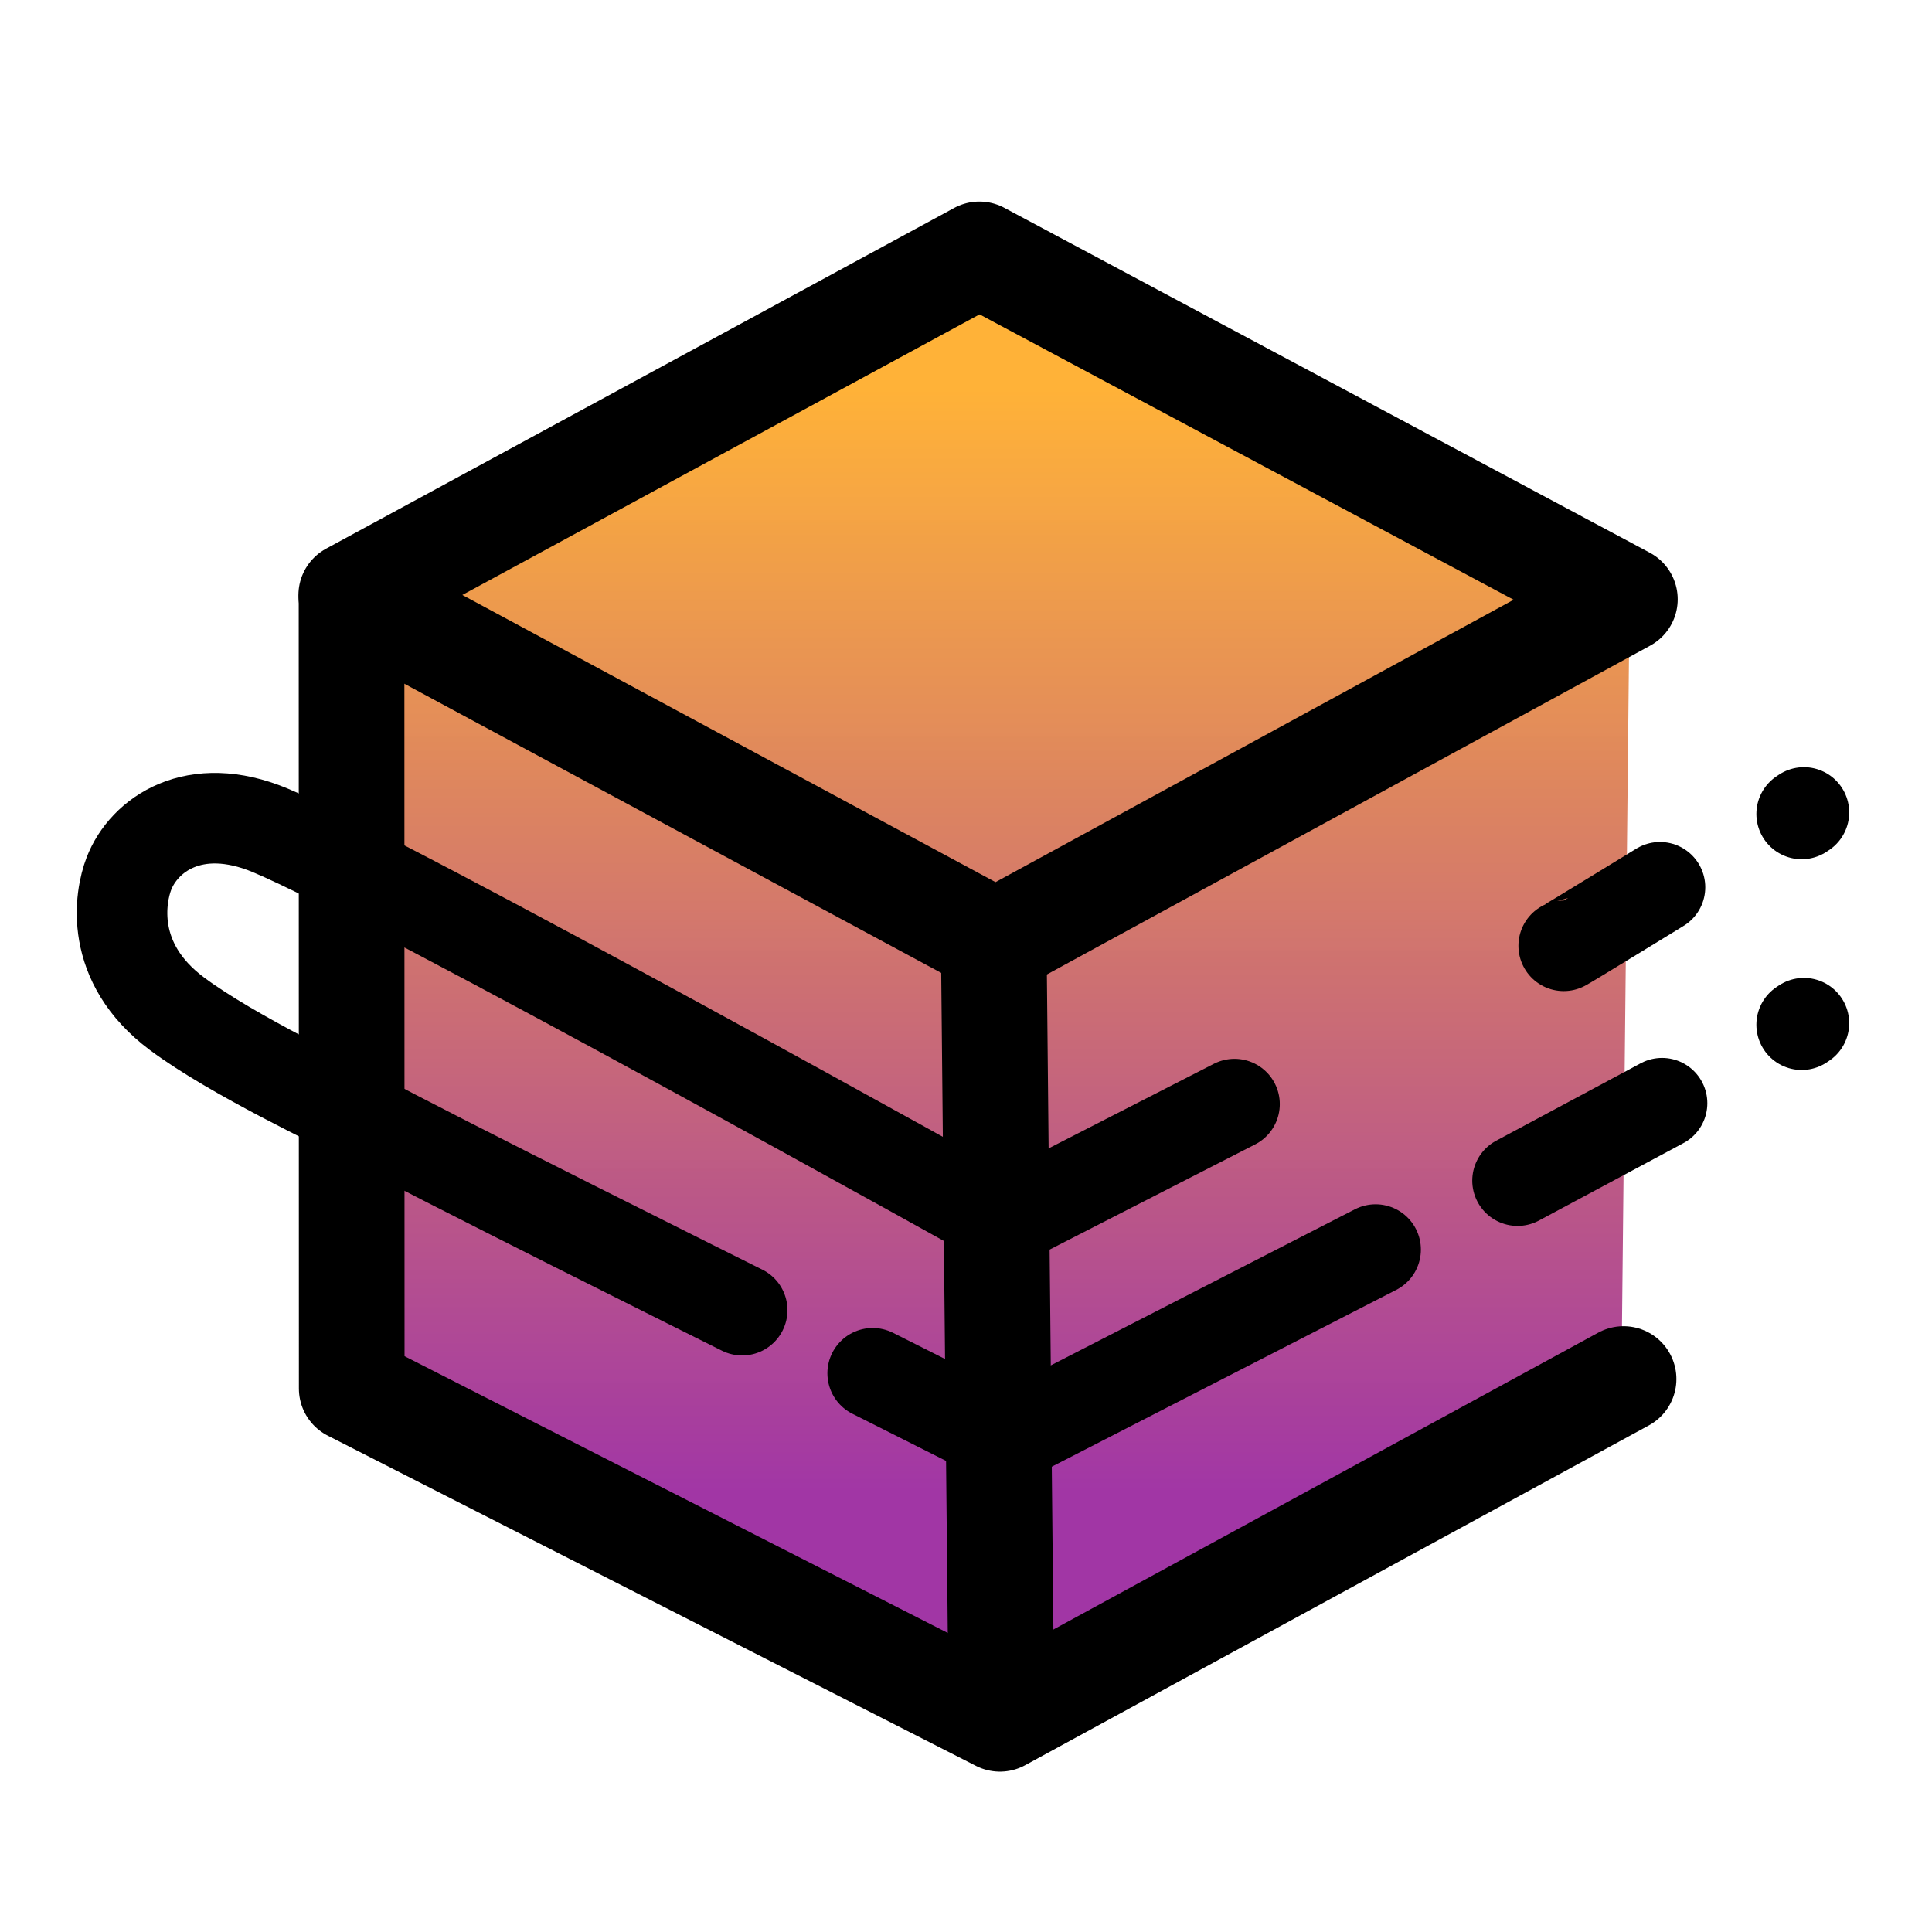
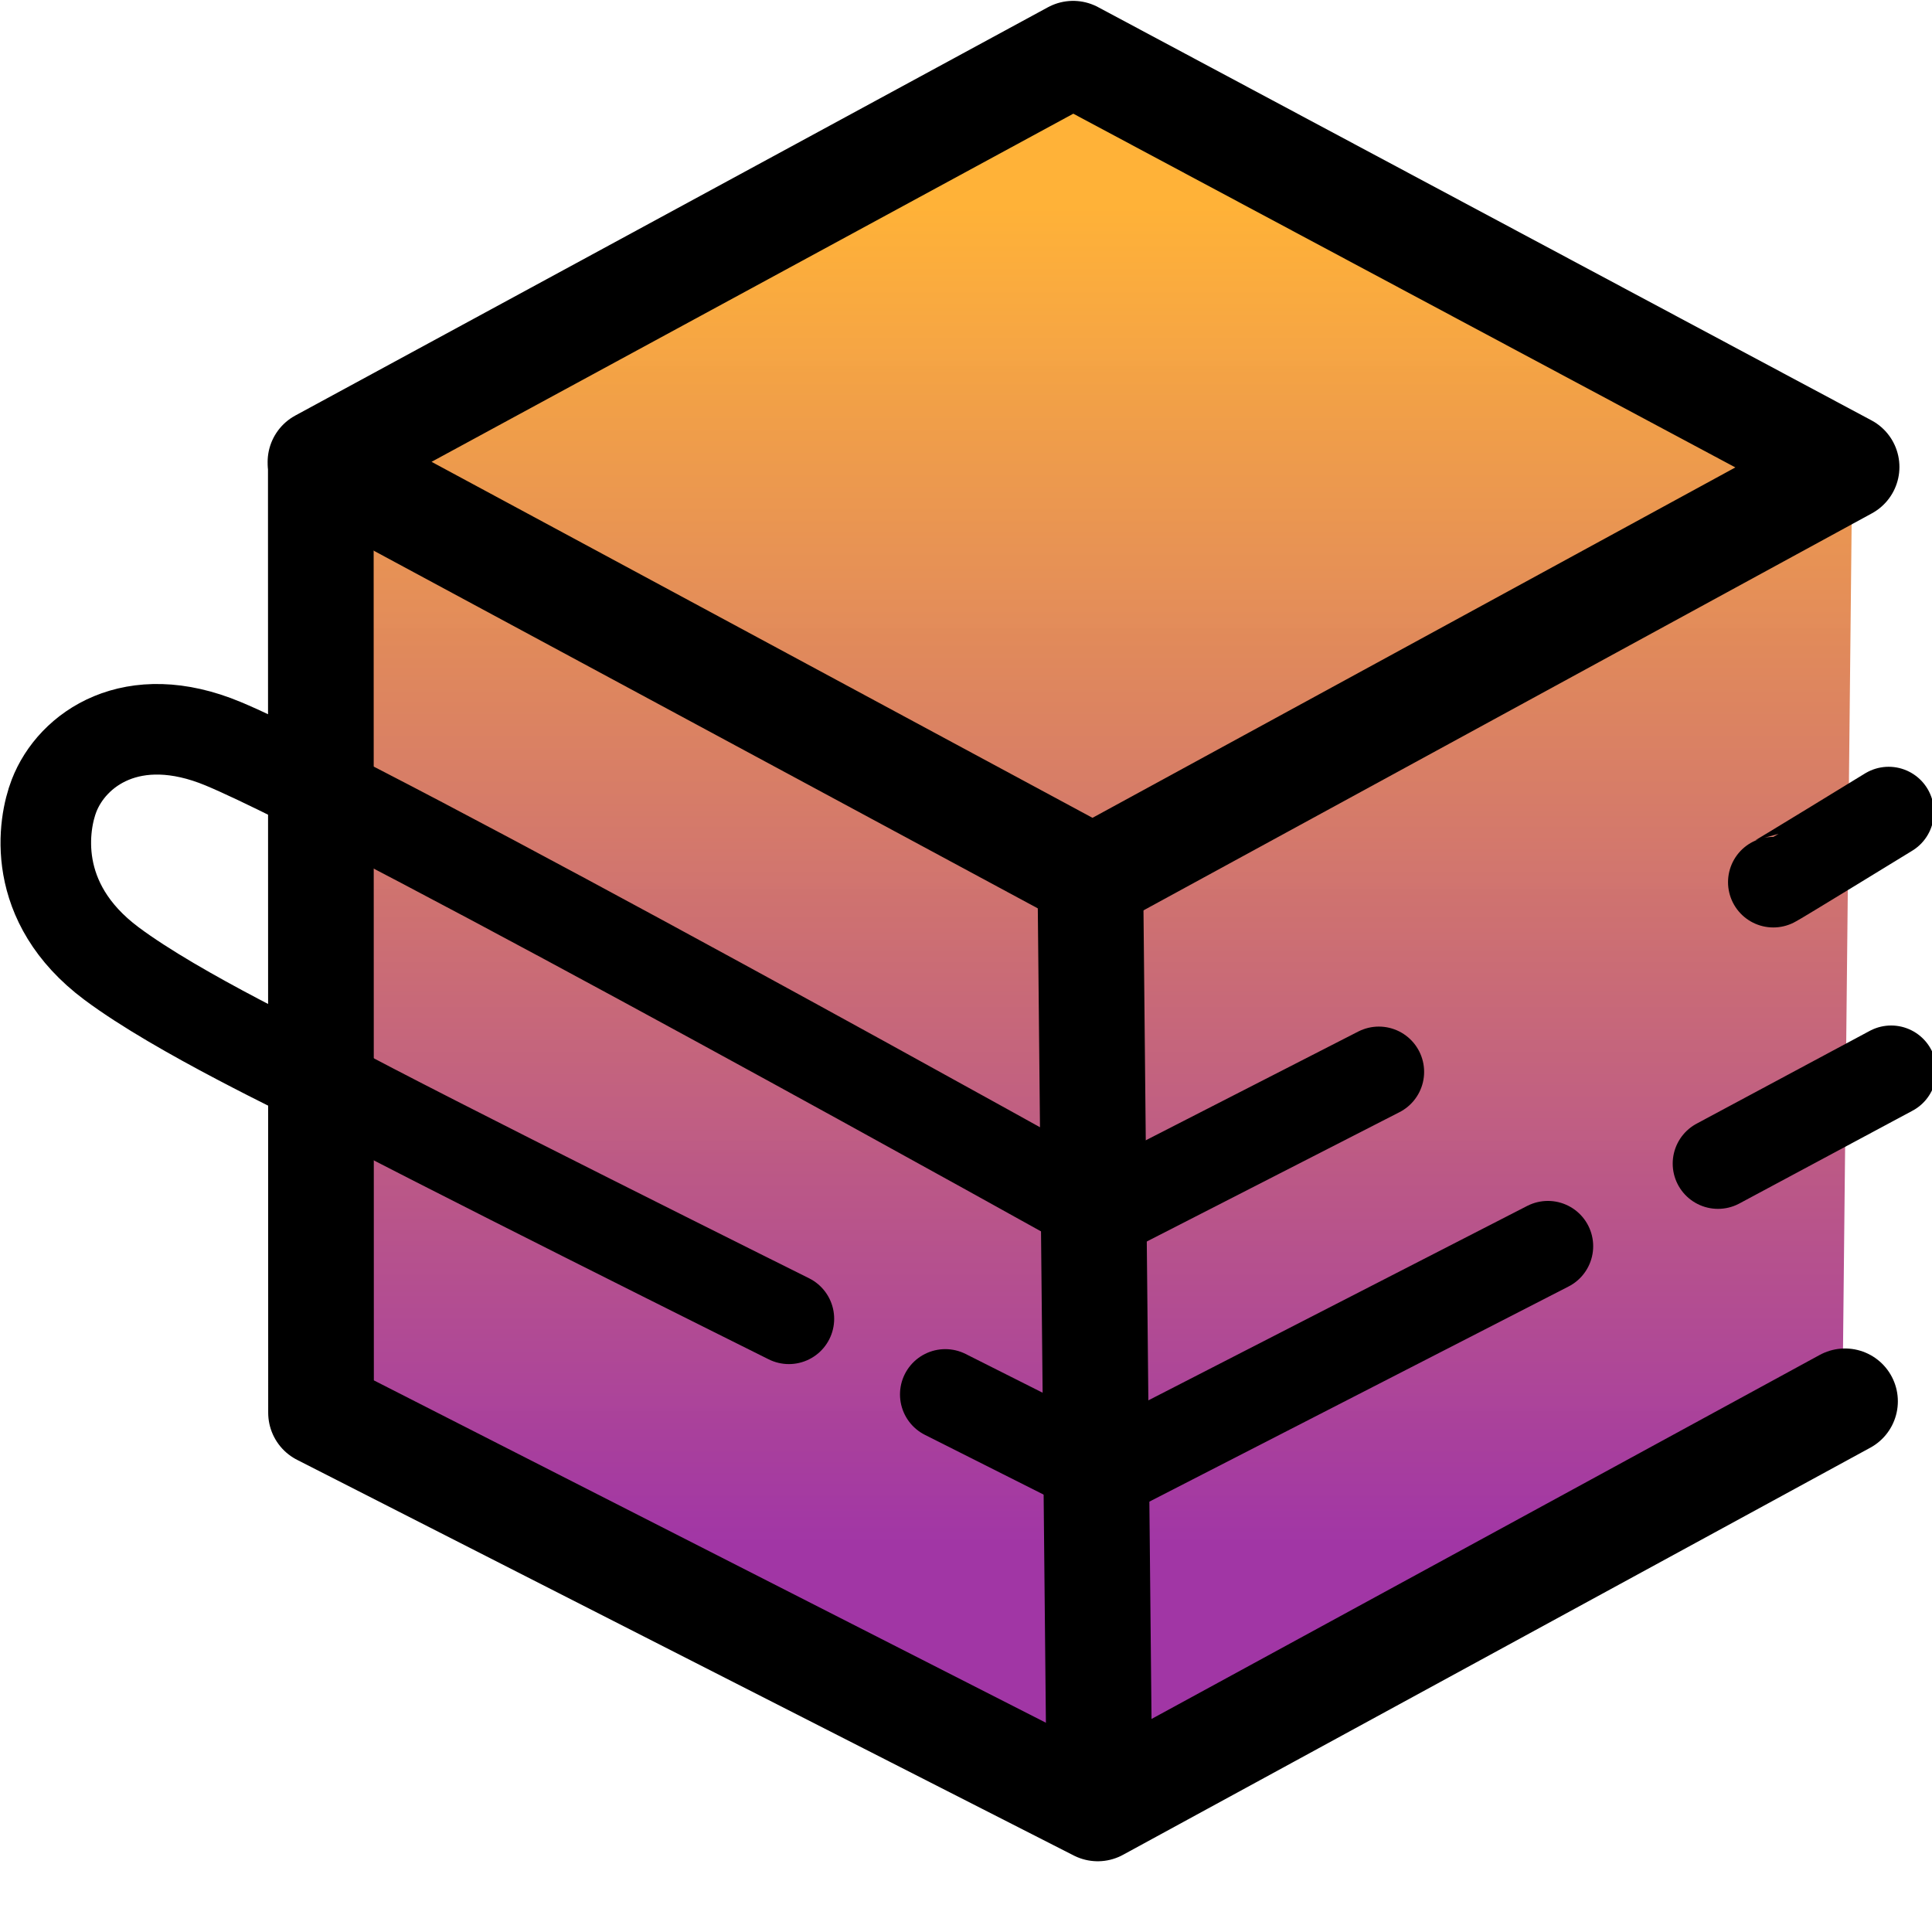
<svg xmlns="http://www.w3.org/2000/svg" width="100%" height="100%" viewBox="0 0 256 256" version="1.1" xml:space="preserve" style="fill-rule:evenodd;clip-rule:evenodd;stroke-linecap:round;stroke-linejoin:round;stroke-miterlimit:1.5;">
-   <path d="M215.913,80.799l-1.073,102.598l-82.298,48.5l-85.655,-49.709l1.074,-101.899l82.2,-50.108l85.752,50.618Z" style="fill:url(#_Linear1);" />
+   <path d="M245.413,63.542l-1.285,122.939l-98.615,58.116l-102.638,-59.564l1.288,-122.102l98.497,-60.043l102.753,60.654Z" style="fill:url(#_Linear1);" />
  <g id="Layer1">
-     <path d="M46.582,79.457l0.023,104.536l85.891,43.755l82.635,-45.019" style="fill:none;stroke:#000;stroke-width:14px;" />
-     <path d="M163.579,146.299l-30.605,15.664c-0,0 -81.058,-45.225 -97.189,-51.947c-10.051,-4.189 -16.711,0.591 -18.705,5.749c-1.183,3.061 -2.743,11.762 6.364,18.56c7.422,5.54 21.621,12.181 23.94,13.45c9.369,5.126 50.958,25.831 50.958,25.831" style="fill:none;stroke:#000;stroke-width:12px;" />
-     <path d="M129.772,33.708l85.532,45.7l-83.373,45.442l-85.389,-45.992l83.23,-45.15Z" style="fill:none;stroke:#000;stroke-width:14px;" />
-     <path d="M131.694,126.623l0.984,99.091" style="fill:none;stroke:#000;stroke-width:14px;" />
-     <path d="M201.082,156.44l19.148,-10.261" style="fill:none;stroke:#000;stroke-width:12px;" />
-     <path d="M115.635,181.966l17.522,8.819l49.117,-25.209" style="fill:none;stroke:#000;stroke-width:12px;" />
-     <path d="M207.2,125.323c0.114,0 12.756,-7.754 12.756,-7.754" style="fill:none;stroke:#000;stroke-width:12px;" />
-     <path d="M238.73,107.853l0.297,-0.199" style="fill:none;stroke:#000;stroke-width:12px;" />
-     <path d="M238.73,135.777l0.297,-0.199" style="fill:none;stroke:#000;stroke-width:12px;" />
+     <path d="M42.509,61.934l0.029,125.262l102.919,52.43l99.019,-53.945" style="fill:none;stroke:#000;stroke-width:14px;" />
+     <path d="M182.704,142.028l-36.674,18.77c0,0 -97.129,-54.192 -116.457,-62.247c-12.044,-5.019 -20.025,0.709 -22.414,6.889c-1.418,3.668 -3.287,14.095 7.625,22.24c8.894,6.638 25.908,14.596 28.687,16.117c11.227,6.143 61.061,30.952 61.061,30.952" style="fill:none;stroke:#000;stroke-width:12px;" />
+     <path d="M142.194,7.115l102.49,54.76l-99.903,54.452l-102.319,-55.111l99.732,-54.101Z" style="fill:none;stroke:#000;stroke-width:14px;" />
+     <path d="M144.496,118.451l1.18,118.738" style="fill:none;stroke:#000;stroke-width:14px;" />
+     <path d="M227.642,154.18l22.945,-12.296" style="fill:none;stroke:#000;stroke-width:12px;" />
+     <path d="M125.254,184.767l20.996,10.567l58.855,-30.206" style="fill:none;stroke:#000;stroke-width:12px;" />
+     <path d="M234.973,116.893c0.137,0 15.284,-9.291 15.284,-9.291" style="fill:none;stroke:#000;stroke-width:12px;" />
  </g>
  <defs>
-     <linearGradient id="_Linear1" x1="0" y1="0" x2="1" y2="0" gradientUnits="userSpaceOnUse" gradientTransform="matrix(1.11928,145.506,-145.506,1.11928,132.306,51.9065)">
+     <linearGradient id="_Linear1" x1="0" y1="0" x2="1" y2="0" gradientUnits="userSpaceOnUse" gradientTransform="matrix(1.3412,174.354,-174.354,1.3412,145.23,28.9209)">
      <stop offset="0" style="stop-color:#ff9c00;stop-opacity:0.78" />
      <stop offset="1" style="stop-color:#8a048f;stop-opacity:0.8" />
    </linearGradient>
  </defs>
</svg>
